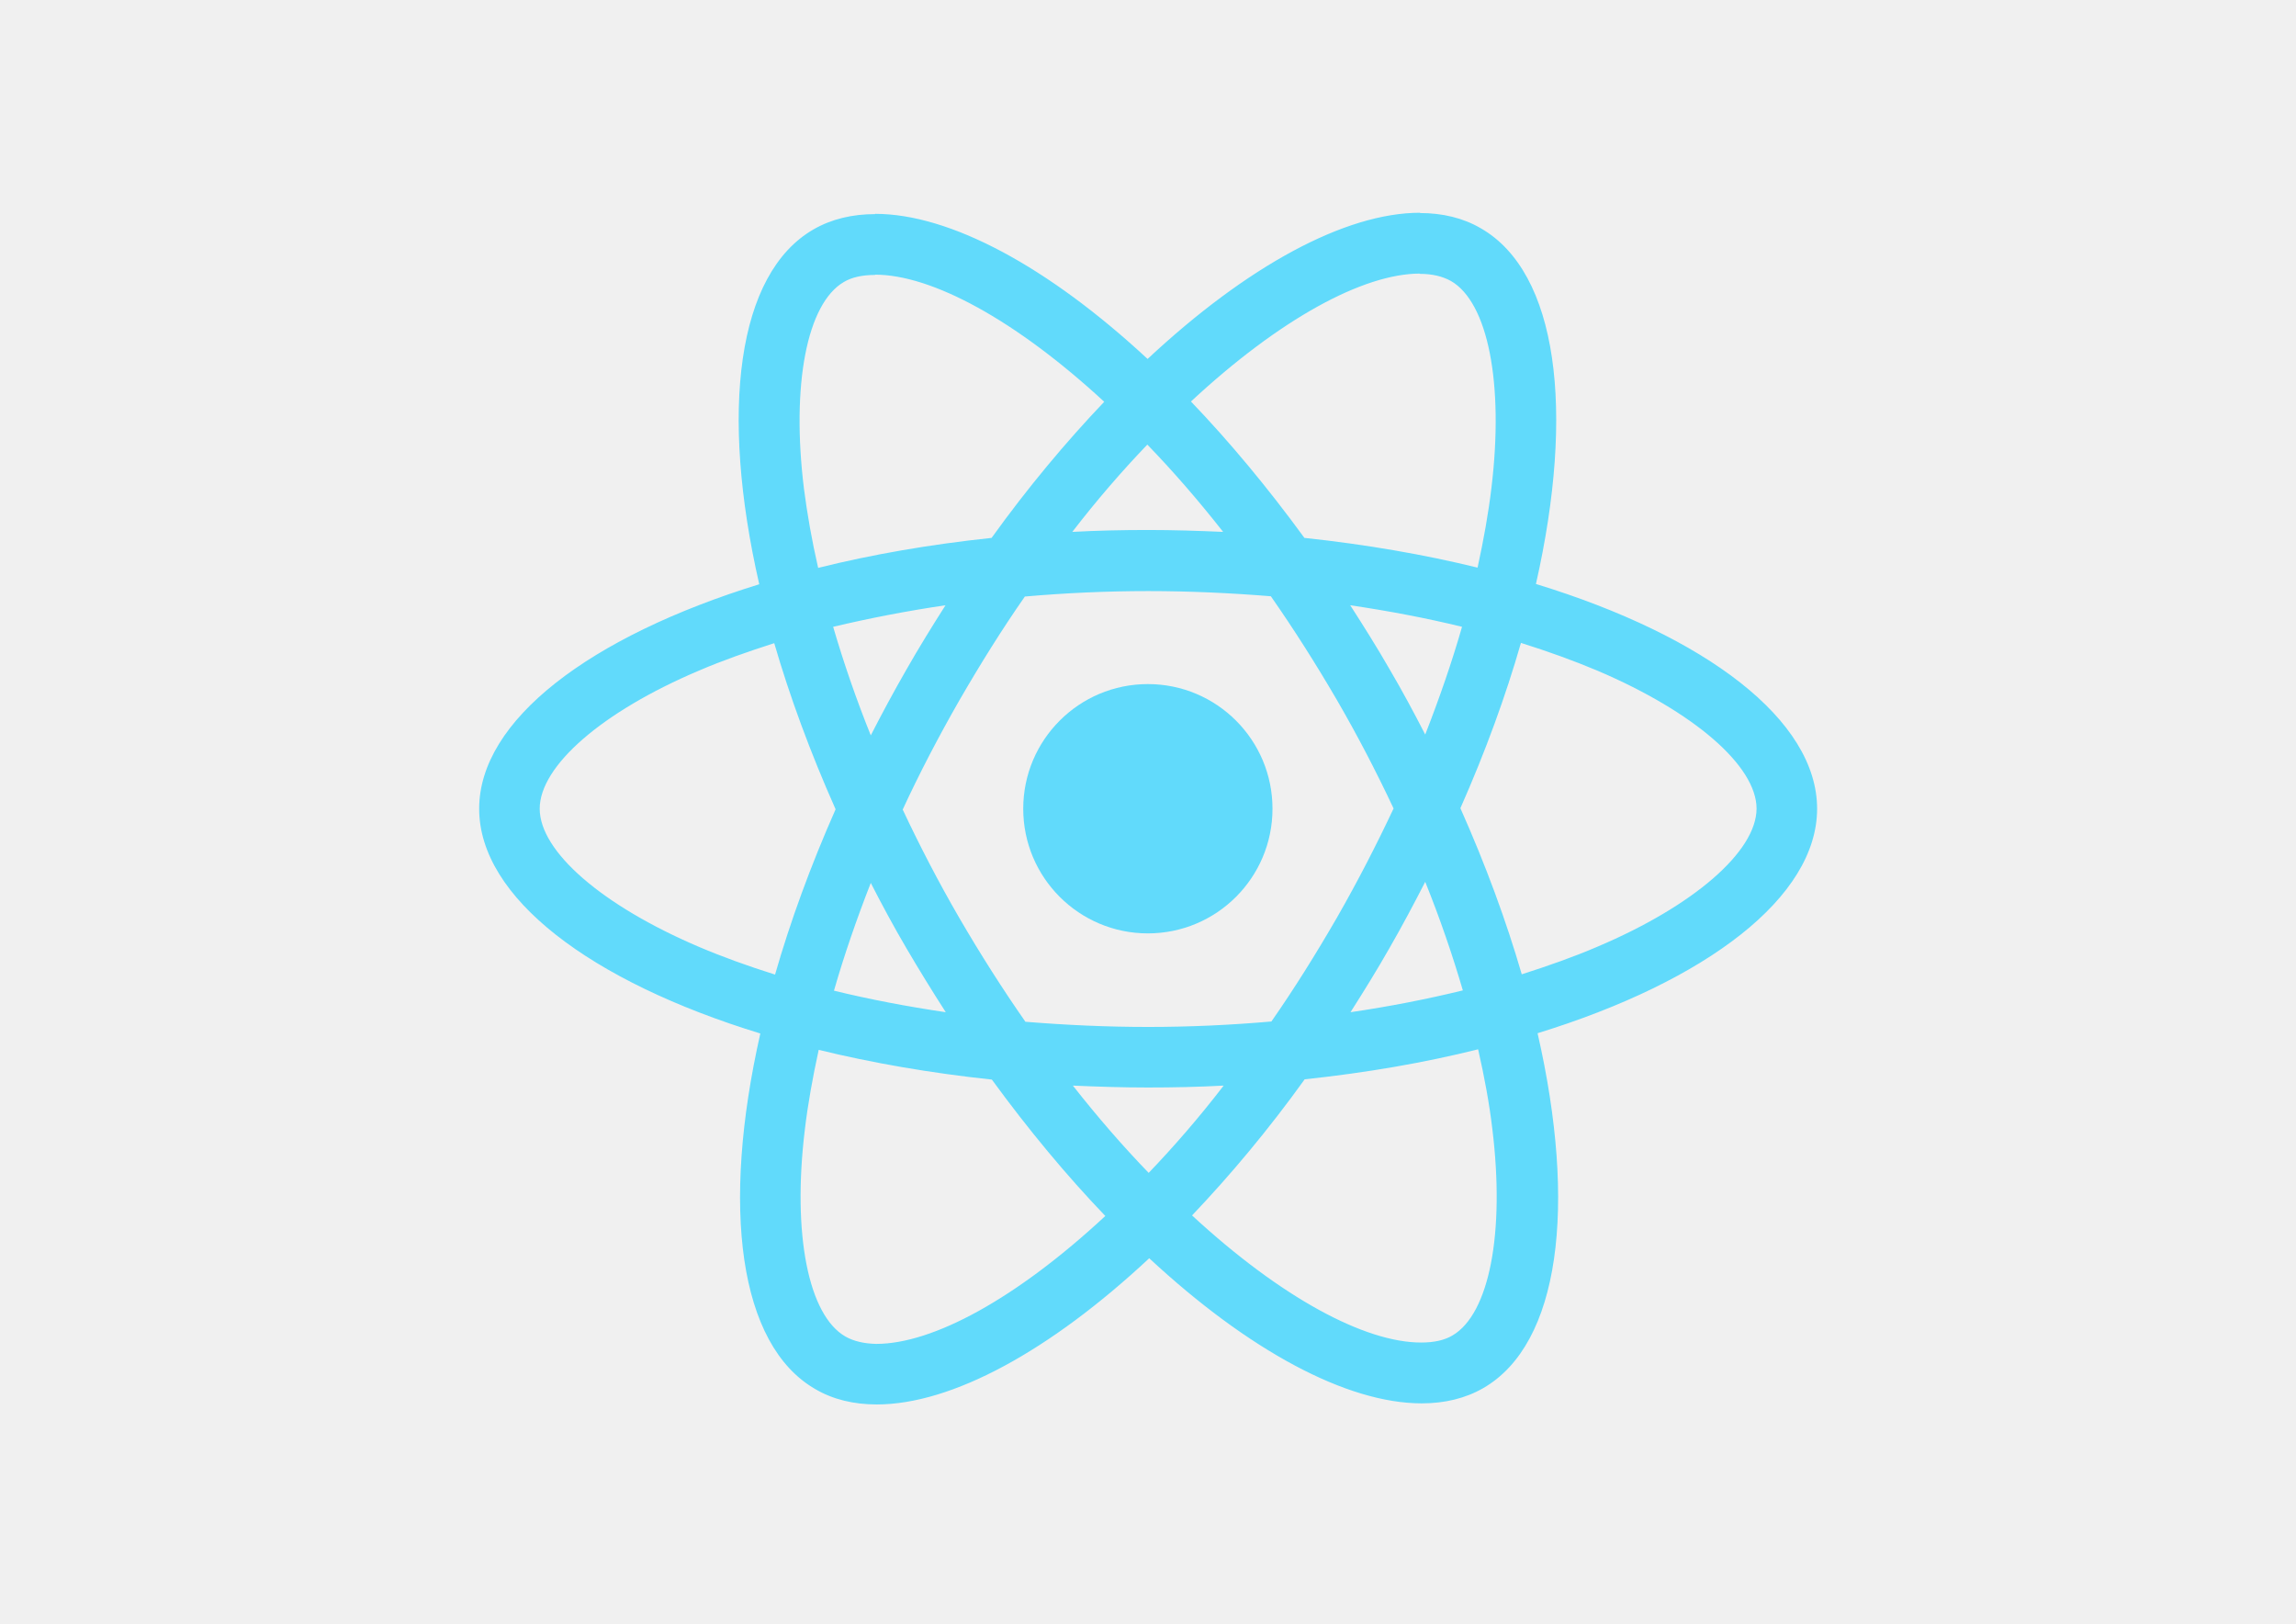
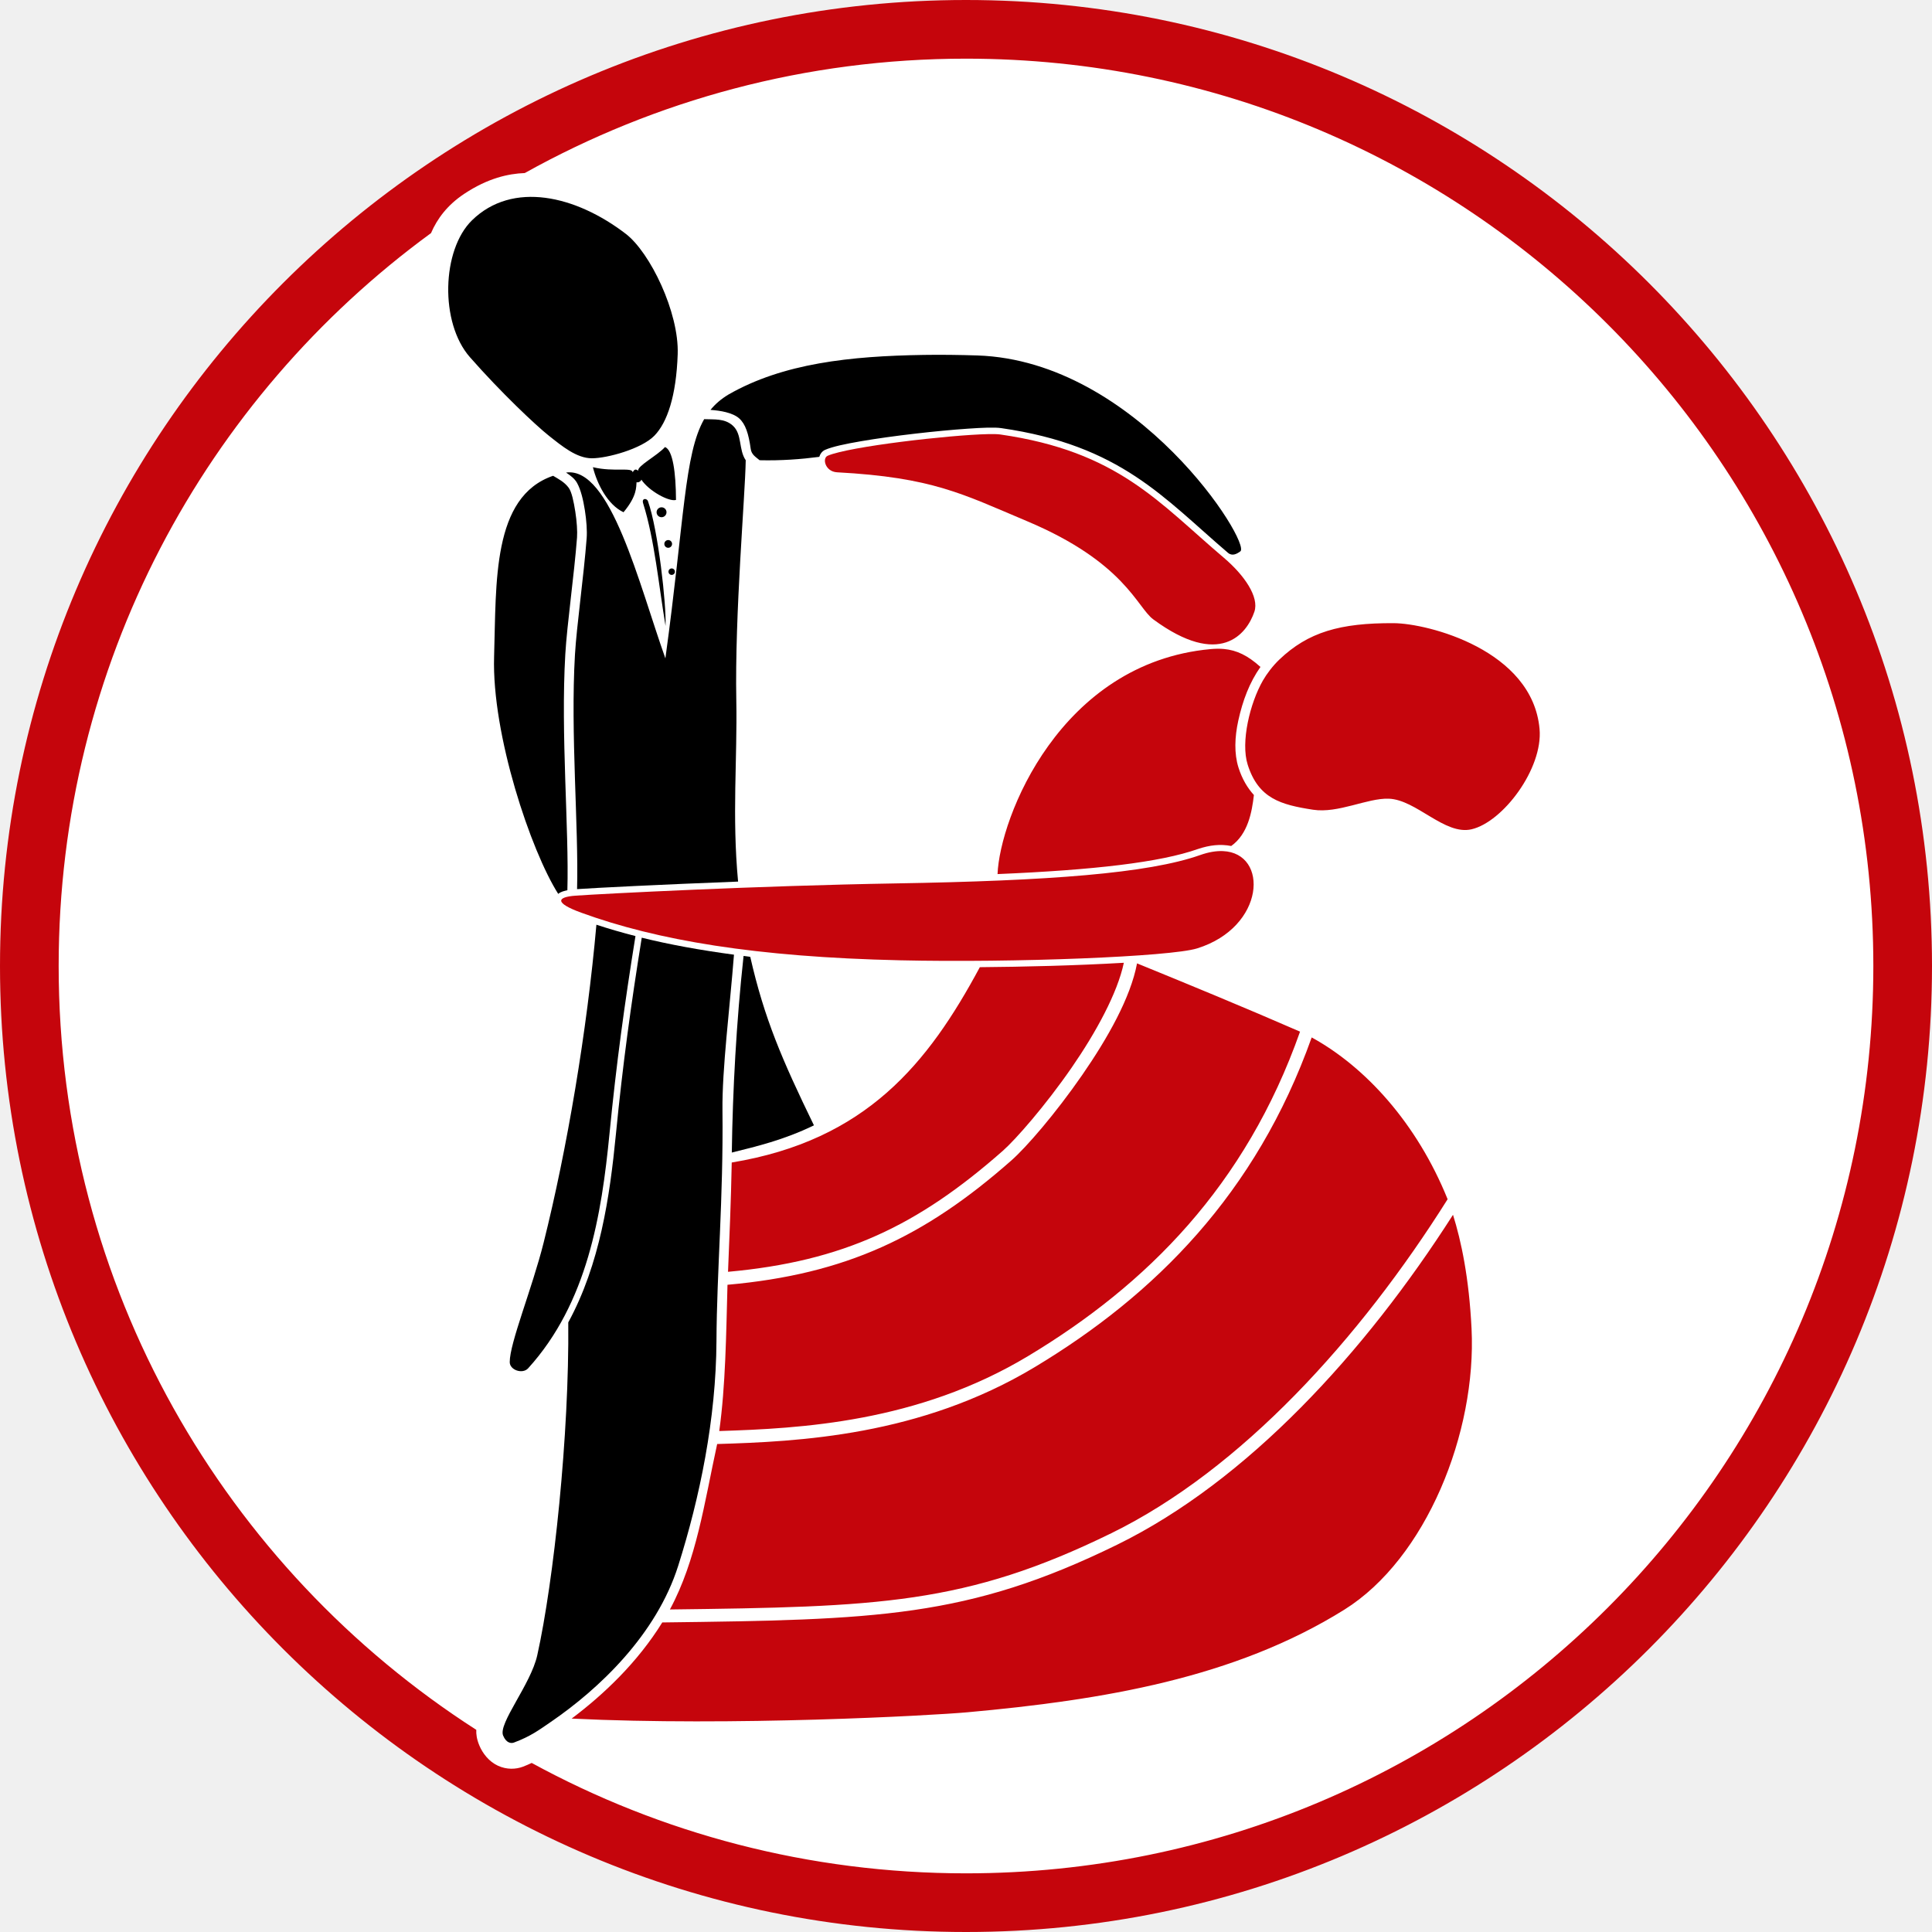
- <svg xmlns="http://www.w3.org/2000/svg" viewBox="0 0 841.9 595.3">
-   <g fill="#61DAFB">
-     <path d="M666.3 296.5c0-32.5-40.7-63.3-103.1-82.4 14.4-63.6 8-114.2-20.2-130.4-6.5-3.8-14.1-5.6-22.4-5.6v22.3c4.6 0 8.3.9 11.4 2.6 13.6 7.8 19.5 37.5 14.9 75.7-1.1 9.4-2.9 19.3-5.1 29.4-19.6-4.8-41-8.5-63.5-10.9-13.5-18.5-27.5-35.3-41.6-50 32.6-30.3 63.2-46.9 84-46.9V78c-27.5 0-63.5 19.6-99.9 53.6-36.4-33.8-72.4-53.2-99.9-53.2v22.3c20.7 0 51.4 16.5 84 46.6-14 14.7-28 31.4-41.3 49.9-22.6 2.4-44 6.1-63.6 11-2.3-10-4-19.7-5.2-29-4.7-38.2 1.1-67.9 14.6-75.8 3-1.8 6.9-2.6 11.5-2.6V78.5c-8.4 0-16 1.8-22.6 5.6-28.1 16.2-34.4 66.7-19.9 130.1-62.2 19.2-102.7 49.9-102.7 82.3 0 32.5 40.7 63.3 103.1 82.4-14.4 63.6-8 114.2 20.2 130.4 6.5 3.8 14.1 5.6 22.5 5.6 27.5 0 63.5-19.6 99.9-53.6 36.4 33.8 72.4 53.2 99.9 53.2 8.4 0 16-1.8 22.6-5.6 28.1-16.2 34.4-66.7 19.9-130.1 62-19.1 102.5-49.9 102.5-82.3zm-130.2-66.7c-3.7 12.9-8.3 26.2-13.5 39.5-4.1-8-8.4-16-13.1-24-4.6-8-9.5-15.8-14.4-23.4 14.2 2.1 27.9 4.7 41 7.9zm-45.8 106.5c-7.8 13.5-15.8 26.3-24.1 38.2-14.9 1.3-30 2-45.2 2-15.1 0-30.2-.7-45-1.9-8.3-11.9-16.4-24.6-24.2-38-7.6-13.1-14.5-26.4-20.8-39.8 6.2-13.4 13.2-26.8 20.7-39.9 7.8-13.5 15.8-26.3 24.1-38.2 14.9-1.3 30-2 45.2-2 15.1 0 30.2.7 45 1.9 8.3 11.9 16.4 24.6 24.2 38 7.6 13.1 14.5 26.4 20.8 39.8-6.3 13.4-13.2 26.8-20.7 39.9zm32.3-13c5.4 13.4 10 26.8 13.8 39.8-13.1 3.2-26.9 5.9-41.2 8 4.9-7.7 9.8-15.6 14.4-23.7 4.6-8 8.9-16.1 13-24.1zM421.2 430c-9.3-9.6-18.6-20.3-27.8-32 9 .4 18.2.7 27.5.7 9.4 0 18.7-.2 27.8-.7-9 11.7-18.3 22.4-27.5 32zm-74.4-58.9c-14.2-2.1-27.9-4.7-41-7.9 3.7-12.9 8.3-26.2 13.5-39.5 4.1 8 8.4 16 13.1 24 4.7 8 9.5 15.8 14.4 23.4zM420.7 163c9.3 9.6 18.6 20.3 27.8 32-9-.4-18.2-.7-27.5-.7-9.4 0-18.7.2-27.8.7 9-11.7 18.3-22.4 27.5-32zm-74 58.9c-4.9 7.7-9.8 15.6-14.4 23.7-4.6 8-8.9 16-13 24-5.4-13.4-10-26.8-13.8-39.8 13.1-3.1 26.9-5.8 41.2-7.9zm-90.5 125.2c-35.4-15.1-58.3-34.9-58.3-50.6 0-15.7 22.9-35.6 58.3-50.6 8.6-3.7 18-7 27.7-10.1 5.7 19.6 13.2 40 22.5 60.9-9.2 20.8-16.6 41.1-22.2 60.6-9.9-3.1-19.3-6.5-28-10.2zM310 490c-13.6-7.8-19.5-37.5-14.9-75.7 1.1-9.4 2.9-19.3 5.1-29.4 19.6 4.8 41 8.5 63.5 10.9 13.5 18.5 27.5 35.3 41.6 50-32.6 30.3-63.2 46.9-84 46.9-4.5-.1-8.3-1-11.3-2.7zm237.2-76.2c4.7 38.2-1.1 67.9-14.6 75.8-3 1.8-6.9 2.6-11.5 2.6-20.7 0-51.4-16.5-84-46.6 14-14.7 28-31.4 41.3-49.9 22.6-2.4 44-6.1 63.6-11 2.3 10.1 4.1 19.8 5.2 29.1zm38.5-66.7c-8.6 3.7-18 7-27.7 10.1-5.7-19.6-13.2-40-22.5-60.9 9.2-20.8 16.6-41.1 22.2-60.6 9.9 3.1 19.3 6.5 28.1 10.2 35.4 15.1 58.3 34.9 58.3 50.6-.1 15.7-23 35.6-58.4 50.6zM320.8 78.4z" />
-     <circle cx="420.9" cy="296.5" r="45.7" />
-     <path d="M520.5 78.1z" />
-   </g>
+ <svg xmlns="http://www.w3.org/2000/svg" viewBox="0 0 300 300">
+   <circle style="fill:#ffffff" cx="150" cy="150" r="145.445" />
+   <path style="fill:#c5050c" d="M 150 0 C 67.211 0 0 67.211 0 150 C 0 232.789 67.211 300 150 300 C 232.789 300 300 232.789 300 150 C 300 67.211 232.789 0 150 0 z M 150 9.109 C 227.865 9.109 290.891 72.135 290.891 150 C 290.891 227.865 227.865 290.891 150 290.891 C 125.561 290.891 102.588 284.676 82.562 273.748 C 82.116 273.958 81.664 274.158 81.195 274.334 C 80.11 274.741 78.699 274.815 77.32 274.18 C 75.942 273.544 74.945 272.281 74.422 271.012 C 74.028 270.055 73.924 269.28 73.957 268.607 C 34.953 243.563 9.109 199.838 9.109 150 C 9.109 103.218 31.877 61.816 66.928 36.197 C 67.888 33.961 69.471 31.827 72.115 30.078 C 75.772 27.659 78.932 26.967 81.486 26.871 C 101.766 15.571 125.117 9.109 150 9.109 z M 153.426 67.41 C 147.473 67.536 131.843 69.337 128.527 70.766 C 127.623 71.155 128.14 73.239 129.979 73.338 C 144.815 74.138 149.426 76.695 159.477 80.928 C 174.68 87.33 176.544 94.306 179.076 96.172 C 189.428 103.8 193.605 98.471 194.781 94.984 C 195.548 92.713 193.239 89.323 190.031 86.604 C 179.952 78.061 173.645 70.098 155.32 67.465 C 154.929 67.409 154.276 67.392 153.426 67.41 z M 216.428 96.766 C 208.06 96.716 203.119 98.171 198.67 102.404 C 197.646 103.379 196.704 104.623 196.102 105.674 C 194.083 109.194 192.634 115.233 193.736 118.723 C 195.399 123.988 198.852 124.959 203.889 125.734 C 207.8 126.336 212.296 123.911 215.635 124.02 C 219.922 124.159 224.327 129.746 228.504 128.771 C 233.383 127.634 239.612 119.337 239.062 113.197 C 237.965 100.928 221.705 96.797 216.428 96.766 z M 190.057 100.775 C 189.4 100.714 188.715 100.724 187.984 100.791 C 164.581 102.944 155.25 127.006 154.898 135.727 C 169.841 135.096 180.154 133.908 186.027 131.83 C 187.837 131.227 189.48 131.035 191.182 131.365 C 193.774 129.518 194.398 126.123 194.705 123.451 C 193.7 122.341 192.868 120.953 192.307 119.174 C 191.624 117.012 191.723 114.446 192.277 111.916 C 192.97 108.757 194.027 105.97 195.723 103.562 C 193.75 101.777 192.027 100.959 190.057 100.775 z M 189.896 132.158 C 188.874 132.115 187.692 132.301 186.361 132.771 C 178.3 135.623 162.857 136.775 139.076 137.176 C 117.784 137.535 93.647 138.775 89.375 139.078 C 86.487 139.283 86.03 140.181 90.24 141.717 C 102.01 146.01 117.341 148.608 139.76 149.115 C 157.538 149.518 181.739 148.555 185.883 147.268 C 196.498 143.969 197.057 132.46 189.896 132.158 z M 174.508 149.5 C 167.033 149.935 158.992 150.128 152.148 150.184 C 144.097 165.169 134.491 177.063 113.623 180.514 C 113.509 186.57 113.263 192.157 113.047 197.486 C 130.952 195.862 142.529 190.316 155.715 178.701 C 157.701 176.951 162.289 171.733 166.414 165.768 C 170.186 160.312 173.533 154.175 174.508 149.5 z M 176.559 149.592 C 175.563 154.913 171.976 161.239 168.059 166.904 C 163.853 172.987 159.336 178.177 157.035 180.203 C 143.583 192.053 131.358 197.855 112.963 199.5 C 112.758 207.175 112.668 215.185 111.684 222.211 C 124.242 221.815 142.486 220.888 159.652 210.566 C 178.057 199.5 193.415 184.145 201.871 160.193 C 193.44 156.516 184.524 152.838 176.559 149.592 z M 203.678 161.092 C 195.035 185.373 179.309 201.08 160.684 212.279 C 142.858 222.998 123.929 223.846 111.361 224.227 C 109.349 233.456 108.164 242.217 104.023 249.918 C 136.287 249.519 149.909 249.175 172.564 238.078 C 192.713 228.209 211.128 207.929 224.785 186.215 C 220.011 174.39 211.979 165.634 203.678 161.092 z M 225.621 188.635 C 211.928 210.05 193.704 229.95 173.445 239.873 C 150.23 251.244 136.035 251.519 102.836 251.932 C 99.027 258.094 93.762 263.111 88.766 266.861 C 113.63 268.083 144.56 266.393 150.207 265.883 C 171.252 263.982 191.722 260.576 208.742 249.953 C 221.444 242.026 229.302 222.454 228.502 206.311 C 228.111 198.41 226.897 192.695 225.621 188.635 z " />
+   <path style="fill:#000000" d="m 92.61,143.589 c -1.473,16.613 -4.566,34.882 -8.195,49.369 -1.796,7.171 -5.276,15.584 -5.264,18.557 0.005,1.226 1.99,1.913 2.863,0.949 9.207,-10.154 11.395,-23.832 12.627,-36.412 1.068,-10.907 2.339,-20.178 4.035,-30.699 -2.12,-0.546 -4.141,-1.132 -6.066,-1.764 z m 7.041,2.016 c -1.686,10.468 -2.952,19.692 -4.016,30.545 -0.949,9.687 -2.472,20.14 -7.395,29.193 0.165,17.442 -2.255,40.169 -4.814,51.688 -1.004,4.518 -6.079,10.578 -5.305,12.457 0.5,1.214 1.276,1.246 1.674,1.098 2.6,-0.971 3.852,-1.918 5.697,-3.18 7.524,-5.145 16.426,-13.555 19.822,-24.281 3.357,-10.603 5.878,-22.819 5.938,-34.875 0.054,-10.943 1.082,-22.077 0.932,-35.838 -0.07,-6.404 1.141,-15.878 1.787,-24.17 -5.244,-0.704 -10.023,-1.573 -14.32,-2.637 z M 73.293,34.207 c -4.709,4.594 -5.02,15.908 -0.33,21.248 4.846,5.518 10.232,10.591 12.273,12.209 2.042,1.618 4.3,3.494 6.666,3.498 2.366,0.004 7.698,-1.451 9.701,-3.498 2.003,-2.047 3.408,-6.168 3.629,-12.67 0.221,-6.502 -4.291,-15.79 -8.051,-18.676 -7.771,-5.964 -17.58,-8.266 -23.889,-2.111 z m 39.826,27.055 c -1.12,0.674 -2.034,1.45 -2.795,2.385 1.546,0.109 3.441,0.424 4.451,1.316 0.968,0.856 1.469,2.353 1.797,4.748 0.123,0.897 0.788,1.251 1.381,1.754 3.393,0.079 6.427,-0.156 9.262,-0.525 0.139,-0.438 0.43,-0.882 0.916,-1.092 1.167,-0.503 3.101,-0.91 5.572,-1.336 2.472,-0.426 5.421,-0.83 8.352,-1.17 2.931,-0.34 5.839,-0.615 8.223,-0.777 2.384,-0.162 4.144,-0.237 5.184,-0.088 18.574,2.669 25.243,10.852 35.217,19.363 0.663,0.565 1.381,0.173 1.92,-0.225 1.742,-1.286 -16.008,-29.598 -40.842,-30.42 -2.732,-0.09 -5.654,-0.126 -8.314,-0.084 -11.429,0.18 -21.853,1.294 -30.322,6.15 z m -3.777,3.826 c -3.089,5.42 -3.041,15.417 -6.021,37.145 -4.075,-11.444 -8.507,-29.83 -15.426,-28.854 0.697,0.461 1.342,0.949 1.709,1.611 0.585,1.056 0.956,2.611 1.211,4.221 0.255,1.609 0.368,3.229 0.281,4.367 -0.453,5.911 -1.557,13.619 -1.818,18.092 -0.71,12.158 0.588,26.685 0.33,36.393 2.882,-0.198 12.928,-0.708 25.002,-1.17 -0.96,-10.229 -0.107,-19.03 -0.277,-28.127 -0.253,-13.522 1.374,-31.684 1.463,-37.303 -1.136,-1.664 -0.519,-4.051 -2.023,-5.387 -1.281,-1.137 -2.876,-0.915 -4.43,-0.988 z m -6.08,4.33 c -1.22,1.353 -4.364,2.951 -4.158,3.689 -0.38,-0.329 -0.625,-0.227 -0.861,0.238 -0.047,-0.854 -2.873,-0.01 -6.176,-0.799 0.639,2.579 2.272,5.828 4.752,6.994 2.126,-2.541 1.949,-3.931 2.025,-4.666 0.273,0.111 0.695,-0.144 0.744,-0.4 1.137,1.744 4.309,3.481 5.381,3.154 -0.019,-4.244 -0.497,-7.758 -1.707,-8.211 z m -17.375,4.461 c -9.498,3.249 -8.81,16.531 -9.164,28.074 -0.372,12.132 5.742,30.236 9.957,36.848 0.426,-0.36 0.941,-0.447 1.422,-0.566 0.273,-9.5 -1.048,-24.225 -0.322,-36.652 0.27,-4.616 1.374,-12.295 1.82,-18.119 0.07,-0.918 -0.027,-2.499 -0.268,-4.018 -0.24,-1.518 -0.551,-3.081 -1.041,-3.727 -0.688,-0.906 -1.563,-1.33 -2.404,-1.84 z m 14.268,3.609 c -0.236,-0.003 -0.439,0.193 -0.287,0.678 1.777,5.657 2.411,12.681 3.477,19.027 0.146,-3.283 -1.156,-14.96 -2.73,-19.377 -0.072,-0.201 -0.275,-0.326 -0.459,-0.328 z m 2.57,1.285 c -0.425,8.1e-5 -0.769,0.344 -0.77,0.77 8e-5,0.425 0.344,0.769 0.77,0.77 0.425,-8e-5 0.769,-0.344 0.77,-0.77 -8e-5,-0.425 -0.344,-0.769 -0.77,-0.77 z m 1.033,5.086 c -0.332,-1.34e-4 -0.601,0.268 -0.602,0.6 -1.4e-4,0.332 0.27,0.602 0.602,0.602 0.332,1.34e-4 0.6,-0.27 0.6,-0.602 -2.4e-4,-0.332 -0.268,-0.6 -0.6,-0.6 z m 0.541,4.408 c -0.277,-3e-6 -0.5,0.225 -0.5,0.502 0,0.277 0.223,0.502 0.5,0.502 0.277,3e-6 0.502,-0.225 0.502,-0.502 0,-0.277 -0.225,-0.502 -0.502,-0.502 z m 11.162,60.174 c -1.118,10.25 -1.69,20.847 -1.826,30.525 3.783,-0.938 8.061,-1.943 12.752,-4.223 -4.96,-10.206 -7.701,-16.567 -9.887,-26.164 -0.357,-0.043 -0.687,-0.095 -1.039,-0.139 z" />
</svg>
